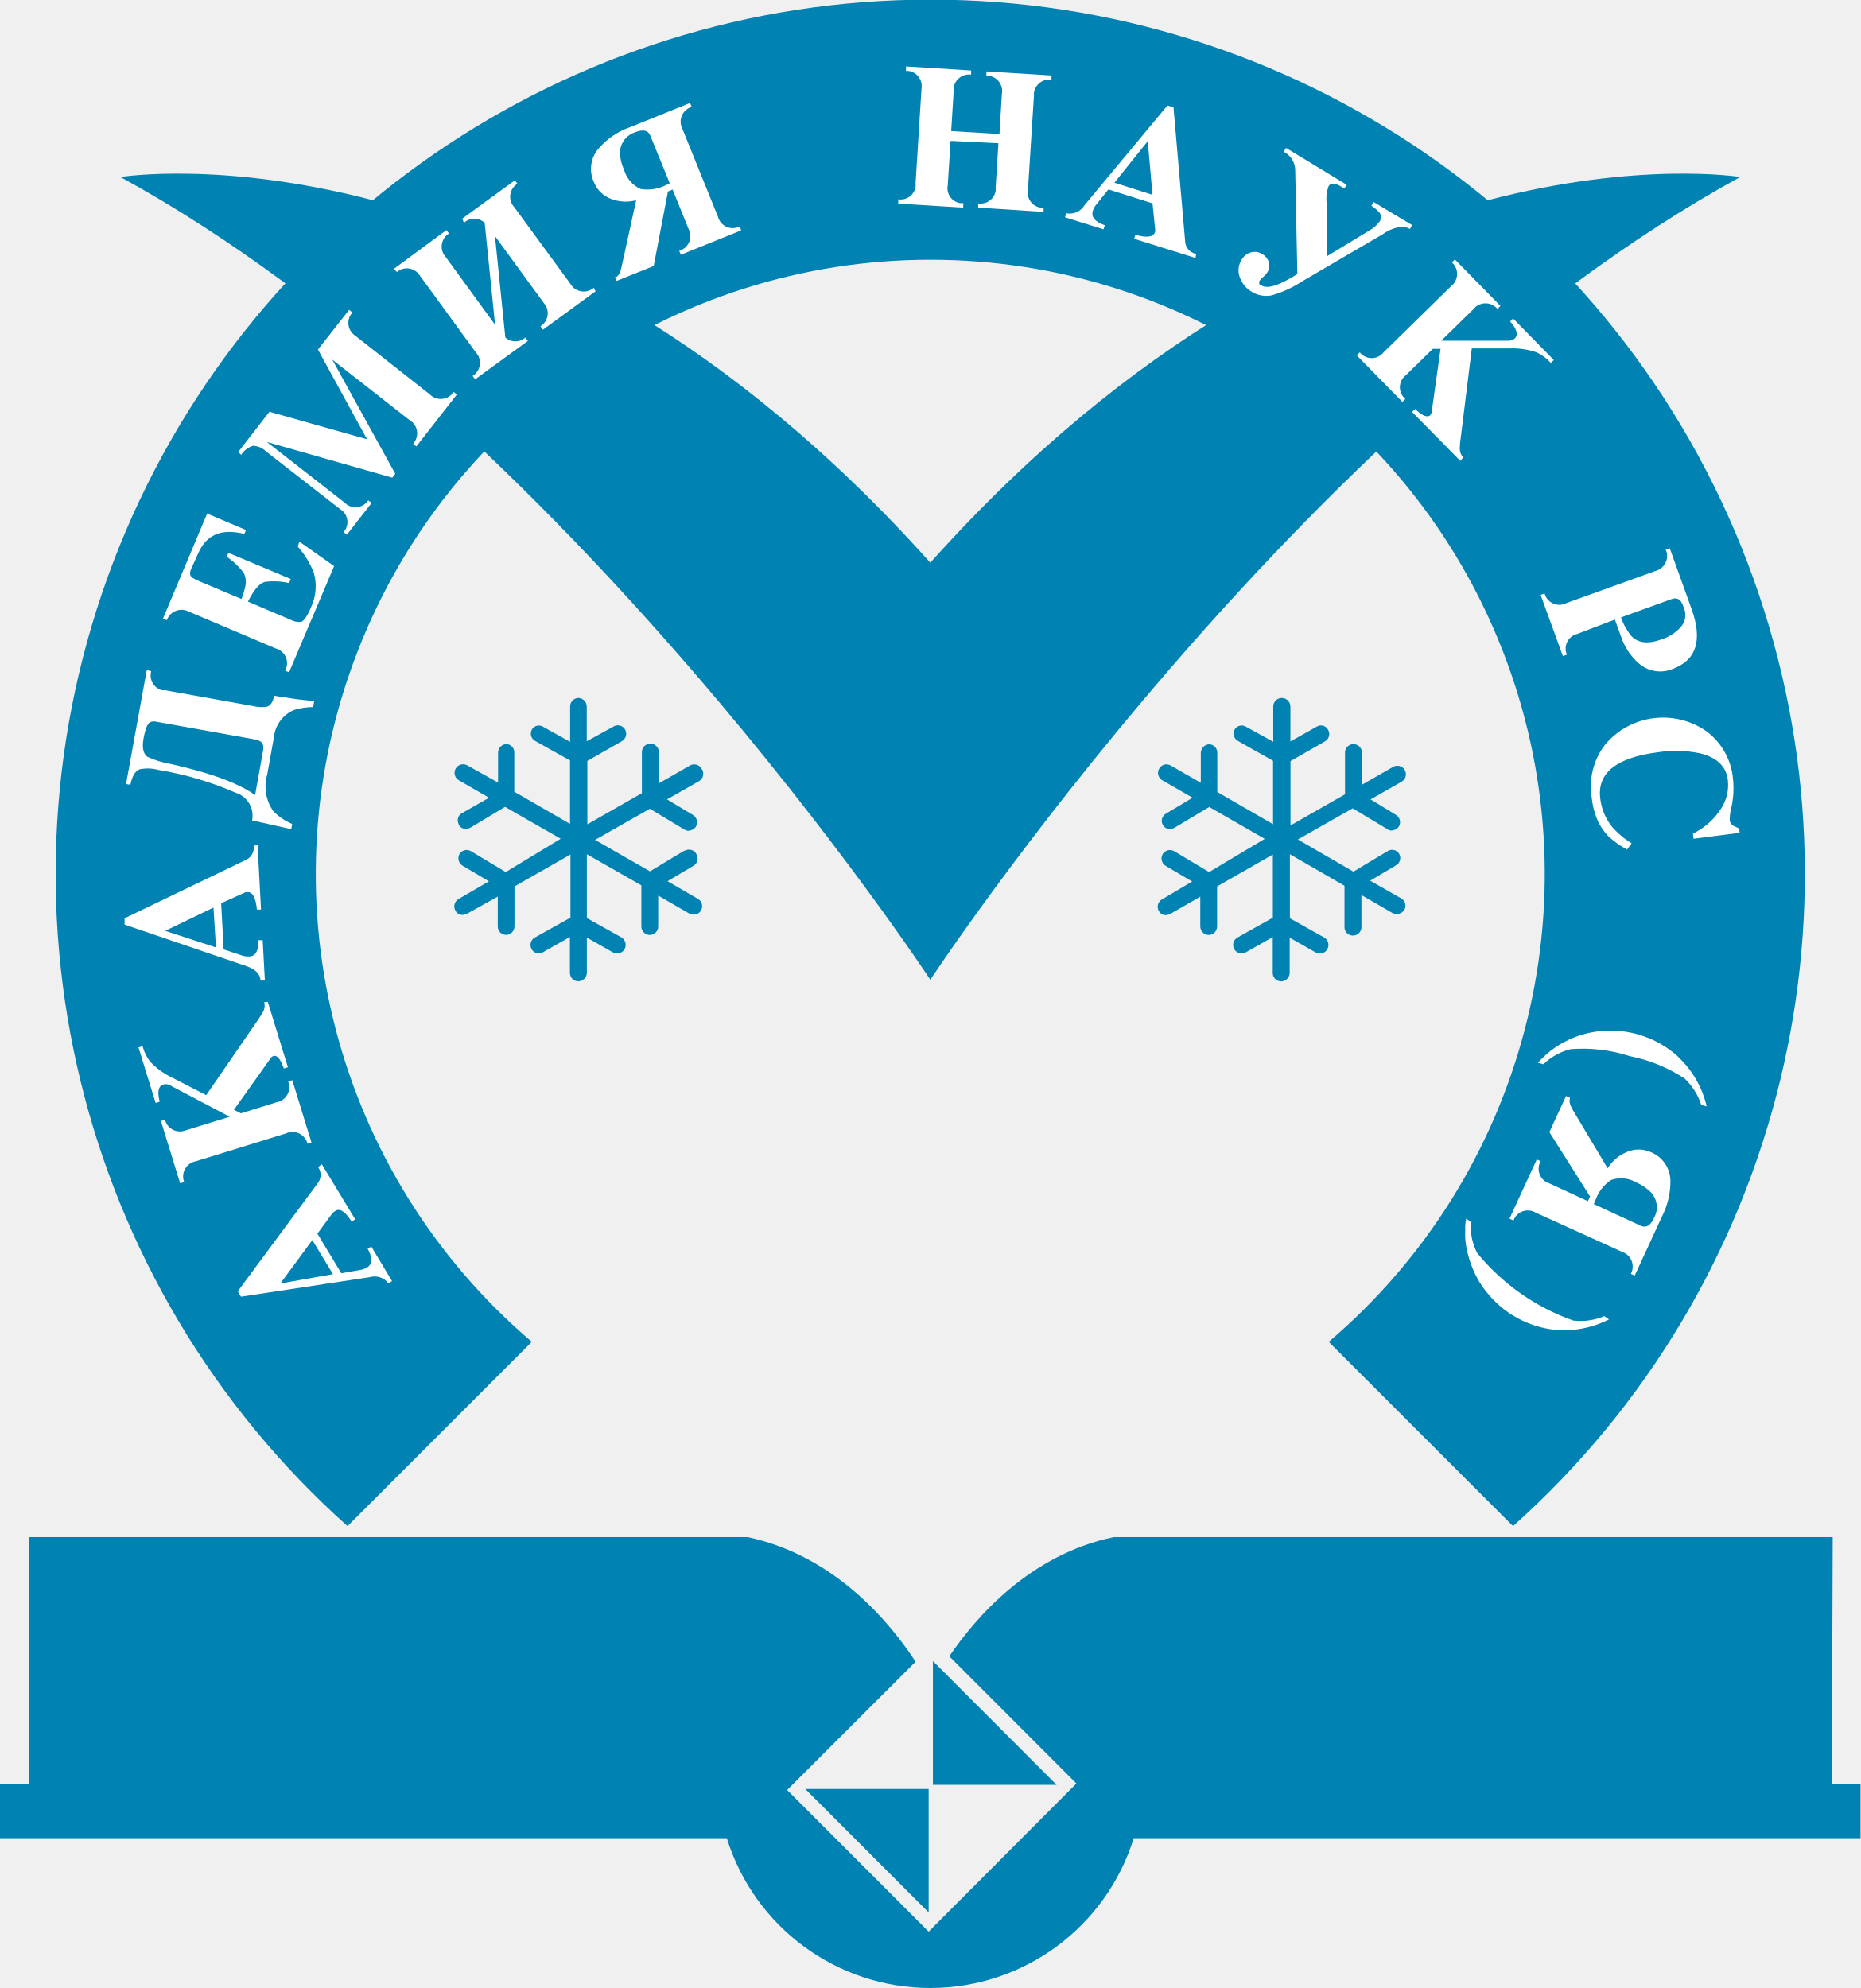
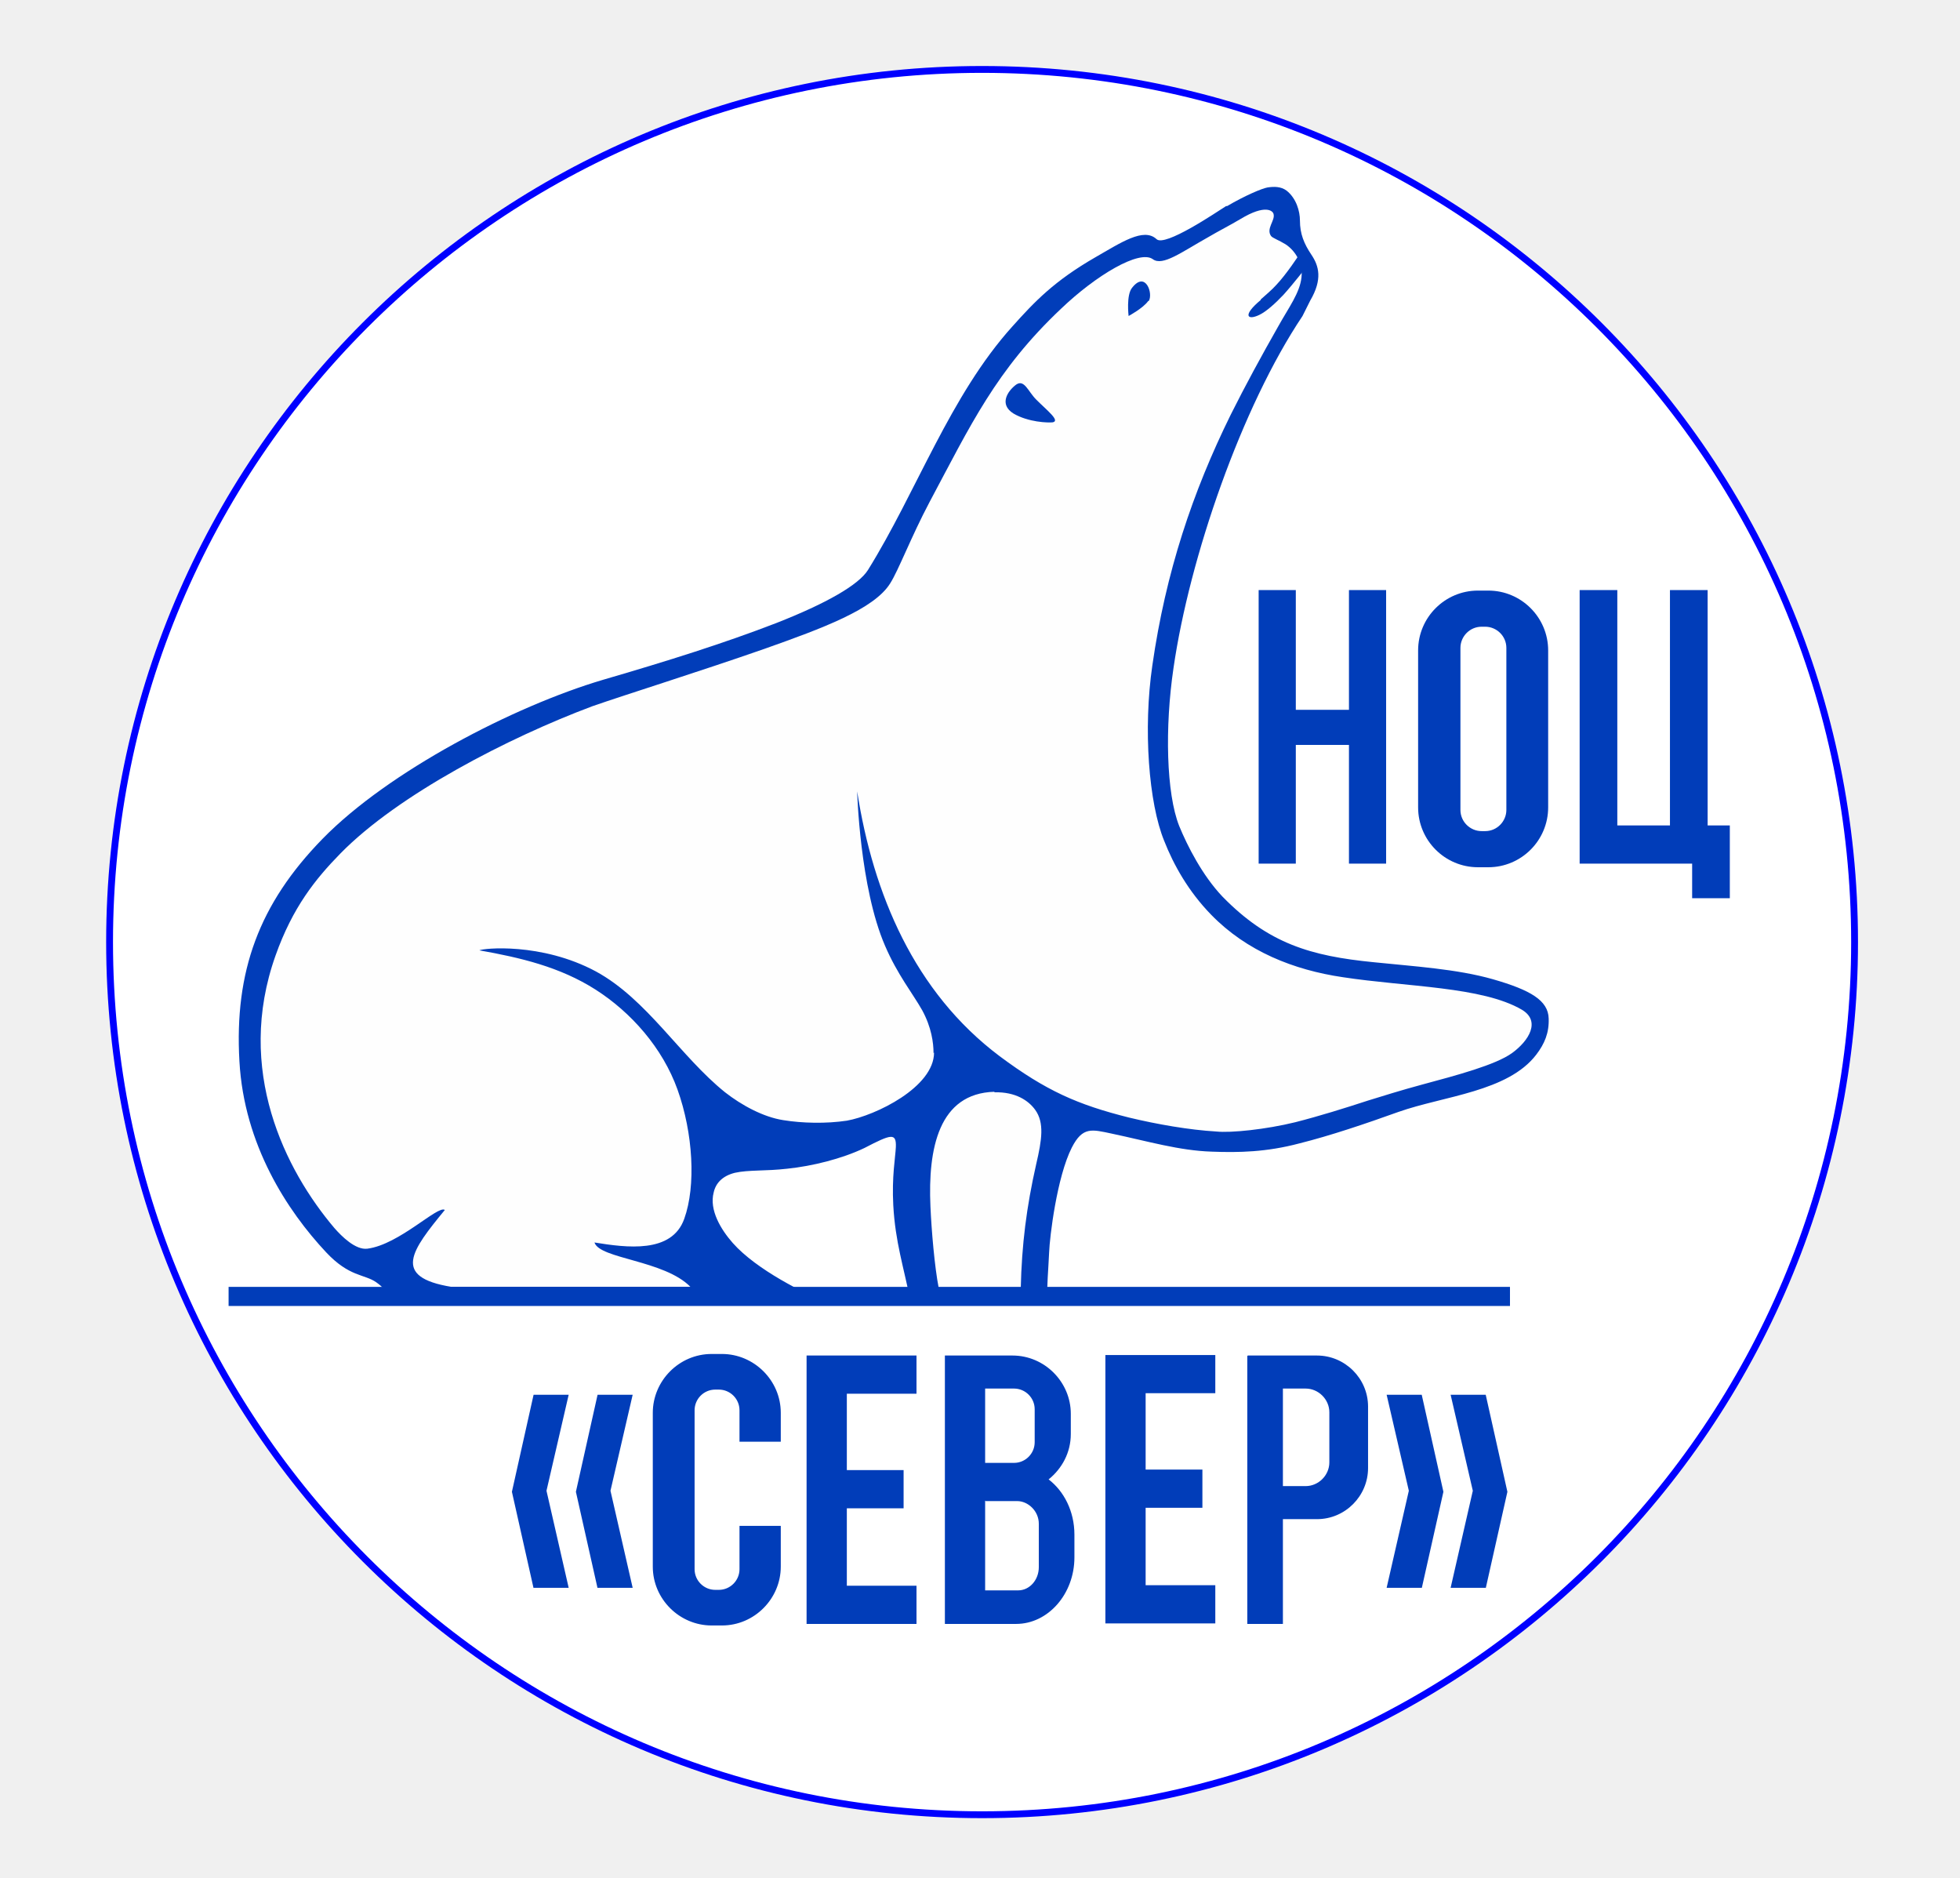
- <svg xmlns="http://www.w3.org/2000/svg" viewBox="0 0 179.19 191.49" version="1.1" id="svg1111" width="179.19" height="191.49">
-   <defs id="defs987">
-     <style id="style985">.cls-1{fill:#0082b3;}.cls-2{fill:#fff;}</style>
+ <svg xmlns="http://www.w3.org/2000/svg" xml:space="preserve" width="67.536mm" height="64.699mm" style="shape-rendering:geometricPrecision; text-rendering:geometricPrecision; image-rendering:optimizeQuality; fill-rule:evenodd; clip-rule:evenodd" viewBox="0 0 2909 2787" version="1.1" id="svg126">
+   <defs id="defs99">
+     <style type="text/css" id="style97">
+    
+     .fil2 {fill:#013DB9}
+     .fil0 {fill:#FEFEFE;fill-rule:nonzero}
+     .fil1 {fill:#013DB9;fill-rule:nonzero}
+    
+   </style>
  </defs>
-   <path class="cls-1" d="m 33.47,147 17.75,-17.75 a 59.18,59.18 0 1 1 76.75,0 L 145.72,147 a 84.23,84.23 0 1 0 -112.25,0 z" id="path991" style="fill:#0082b3" />
-   <path class="cls-1" d="m 89.6,54.2 c -38.94,-43.5 -78,-37.15 -78,-37.15 42.5,23.25 78,77.32 78,77.32 0,0 35.52,-54.07 78,-77.32 0.02,0 -39.07,-6.35 -78,37.15 z" id="path993" style="fill:#0082b3" />
-   <path class="cls-1" d="m 62.57,90.06 a 0.82,0.82 0 0 0 0.82,-0.8 v 0 -3 l 3,1.74 a 0.8,0.8 0 0 0 0.43,0.09 0.76,0.76 0 0 0 0.69,-0.39 0.81,0.81 0 0 0 -0.28,-1.11 v 0 l -2.94,-1.71 2.49,-1.48 a 0.81,0.81 0 0 0 0.3,-1.11 v 0 A 0.78,0.78 0 0 0 66,81.93 h -0.08 l -3.32,2 -5.29,-3.03 5.28,-3 3.32,2 a 0.67,0.67 0 0 0 0.39,0.12 0.91,0.91 0 0 0 0.72,-0.39 0.82,0.82 0 0 0 -0.27,-1.12 v 0 L 64.24,77 l 3,-1.71 a 0.84,0.84 0 0 0 0.42,-1.1 l -0.09,-0.15 a 0.82,0.82 0 0 0 -1.11,-0.31 v 0 l -3,1.72 v -3 a 0.82,0.82 0 1 0 -1.64,0 v 3.95 l -5.25,3 V 73.29 L 59.88,71.4 A 0.83,0.83 0 0 0 60.21,70.28 0.8,0.8 0 0 0 59.06,70 v 0 l -2.55,1.4 v -3.34 a 0.83,0.83 0 0 0 -0.83,-0.83 v 0 a 0.82,0.82 0 0 0 -0.77,0.83 v 3.4 L 52.3,70 a 0.77,0.77 0 0 0 -1.06,0.25 v 0 a 0.8,0.8 0 0 0 0.27,1.1 v 0 l 3.39,1.9 v 6.11 l -5.37,-3.1 V 72.5 a 0.79,0.79 0 0 0 -0.75,-0.83 v 0 a 0.83,0.83 0 0 0 -0.81,0.83 v 2.88 L 45,73.72 a 0.82,0.82 0 0 0 -1.11,0.31 v 0 a 0.82,0.82 0 0 0 0.29,1.12 v 0 l 2.92,1.69 -2.6,1.48 a 0.78,0.78 0 0 0 -0.32,1.07 0.21,0.21 0 0 0 0,0.06 0.77,0.77 0 0 0 0.7,0.39 1.06,1.06 0 0 0 0.43,-0.12 l 3.33,-2 L 54,80.79 48.71,84 45.38,82 a 0.81,0.81 0 0 0 -1.12,0.25 v 0 a 0.84,0.84 0 0 0 0.28,1.13 l 2.55,1.51 -2.92,1.7 a 0.82,0.82 0 0 0 -0.31,1.12 v 0 a 0.77,0.77 0 0 0 0.7,0.42 A 1.48,1.48 0 0 0 45,88 l 2.94,-1.64 v 2.88 a 0.81,0.81 0 0 0 0.81,0.81 v 0 a 0.82,0.82 0 0 0 0.8,-0.82 v -3.85 l 5.39,-3.07 v 6.08 l -3.42,1.91 a 0.81,0.81 0 0 0 -0.33,1.1 v 0 a 0.74,0.74 0 0 0 0.69,0.42 0.93,0.93 0 0 0 0.4,-0.09 l 2.61,-1.48 v 3.45 a 0.81,0.81 0 0 0 0.8,0.82 v 0 a 0.83,0.83 0 0 0 0.83,-0.81 v 0 -3.4 l 2.52,1.43 a 0.86,0.86 0 0 0 0.39,0.09 0.78,0.78 0 0 0 0.73,-0.42 0.84,0.84 0 0 0 -0.33,-1.13 v 0 l -3.31,-1.85 v -6.15 l 5.25,3 v 3.89 a 0.83,0.83 0 0 0 0.8,0.89 z" id="path995" style="fill:#0082b3" />
-   <path class="cls-1" d="m 129.49,85.32 v 3.89 a 0.81,0.81 0 0 0 0.72,0.9 0.82,0.82 0 0 0 0.91,-0.72 v -3.18 l 3,1.74 a 0.89,0.89 0 0 0 1.13,-0.3 0.81,0.81 0 0 0 -0.29,-1.11 v 0 l -3,-1.71 2.49,-1.48 a 0.81,0.81 0 0 0 0.31,-1.1 v 0 a 0.79,0.79 0 0 0 -1.08,-0.29 v 0 l -3.33,2 -5.35,-3.1 5.28,-3 3.33,2 A 0.64,0.64 0 0 0 134,80 a 0.93,0.93 0 0 0 0.73,-0.39 0.82,0.82 0 0 0 -0.29,-1.12 v 0 L 132,77 l 3,-1.71 a 0.83,0.83 0 0 0 0.29,-1.13 0.82,0.82 0 0 0 -1.12,-0.29 l -3,1.72 v -3 a 0.83,0.83 0 0 0 -0.73,-0.91 0.82,0.82 0 0 0 -0.9,0.73 0.54,0.54 0 0 0 0,0.18 v 3.92 l -5.25,3 v -6.2 l 3.3,-1.89 a 0.81,0.81 0 0 0 0.33,-1.11 v 0 A 0.78,0.78 0 0 0 126.8,70 l -2.52,1.42 v -3.36 a 0.83,0.83 0 0 0 -0.83,-0.83 v 0 a 0.82,0.82 0 0 0 -0.82,0.82 v 0 3.4 L 120,70 a 0.79,0.79 0 0 0 -1.08,0.25 c 0,0 0,0 0,0 a 0.81,0.81 0 0 0 0.29,1.11 v 0 l 3.4,1.92 v 6.11 l -5.37,-3.1 v -3.77 a 0.81,0.81 0 0 0 -0.77,-0.83 v 0 a 0.85,0.85 0 0 0 -0.82,0.83 v 2.88 l -2.89,-1.66 a 0.8,0.8 0 0 0 -1.11,0.29 v 0 a 0.81,0.81 0 0 0 0.28,1.12 v 0 l 2.93,1.69 -2.56,1.53 a 0.8,0.8 0 0 0 -0.31,1.09 v 0 a 0.77,0.77 0 0 0 0.7,0.39 0.93,0.93 0 0 0 0.43,-0.12 l 3.34,-2 5.35,3.07 -5.36,3.2 -3.34,-2 a 0.82,0.82 0 0 0 -1.13,0.27 v 0 a 0.84,0.84 0 0 0 0.28,1.13 l 2.56,1.51 -2.91,1.72 a 0.81,0.81 0 0 0 -0.31,1.1 v 0 a 0.74,0.74 0 0 0 0.69,0.42 1.66,1.66 0 0 0 0.42,-0.12 l 2.89,-1.66 v 2.88 a 0.83,0.83 0 0 0 0.82,0.81 v 0 a 0.82,0.82 0 0 0 0.8,-0.82 v -3.86 l 5.37,-3.07 v 6.08 l -3.4,1.91 a 0.81,0.81 0 0 0 -0.32,1.11 v 0 a 0.77,0.77 0 0 0 0.7,0.42 0.93,0.93 0 0 0 0.4,-0.09 l 2.61,-1.48 v 3.45 a 0.81,0.81 0 0 0 0.8,0.82 v 0 a 0.83,0.83 0 0 0 0.83,-0.81 v 0 -3.4 l 2.52,1.43 a 0.79,0.79 0 0 0 0.38,0.09 0.78,0.78 0 0 0 0.73,-0.42 0.83,0.83 0 0 0 -0.31,-1.12 v 0 l -3.3,-1.85 v -6.17 z" id="path997" style="fill:#0082b3" />
-   <path class="cls-1" d="m 176.51,148.06 h -69.25 c -8.1,1.7 -13.31,7.76 -15.83,11.48 l 12.24,12.25 -14.23,14.27 -13.63,-13.64 12.37,-12.36 c -2.38,-3.65 -7.69,-10.2 -16.17,-12 H 2.76 v 23.76 H 0 v 5.24 h 70 a 20.52,20.52 0 0 0 39.19,0 h 70 v -5.22 h -2.76 z" id="path999" style="fill:#0082b3" />
-   <polygon class="cls-1" points="89.85,160 89.85,171.92 101.76,171.92 " id="polygon1001" style="fill:#0082b3" />
-   <polygon class="cls-1" points="89.44,184.21 89.44,172.32 77.56,172.32 " id="polygon1003" style="fill:#0082b3" />
-   <path class="cls-2" d="m 31,112.15 3.21,5.3 -0.35,0.21 c -0.63,-1 -1.16,-1.32 -1.6,-1 a 1.2,1.2 0 0 0 -0.29,0.26 l -1.4,1.91 2.3,3.81 1.84,-0.32 a 1.7,1.7 0 0 0 0.64,-0.23 c 0.53,-0.32 0.55,-0.92 0.06,-1.81 l 0.35,-0.21 2,3.33 -0.35,0.21 A 1.67,1.67 0 0 0 35.6,123.02 L 23.21,124.9 22.9,124.38 30.58,114 a 1.29,1.29 0 0 0 0.08,-1.55 v -0.06 z m -0.92,7.3 -3.08,4.18 5.07,-0.9 z" id="path1005" style="fill:#ffffff" />
-   <path class="cls-2" d="m 25.79,96.5 1.94,6.3 -0.39,0.12 c -0.32,-0.91 -0.66,-1.31 -1,-1.2 a 0.45,0.45 0 0 0 -0.25,0.18 l -3.56,5 0.67,0.34 3.45,-1.07 a 1.47,1.47 0 0 0 1.19,-1.7 1.67,1.67 0 0 0 -0.08,-0.3 l 0.39,-0.12 1.85,6 -0.39,0.12 a 1.48,1.48 0 0 0 -1.77,-1.1 1.33,1.33 0 0 0 -0.28,0.1 l -8.71,2.69 a 1.49,1.49 0 0 0 -1.19,1.74 1.12,1.12 0 0 0 0.08,0.26 l -0.39,0.12 -1.85,-6 0.39,-0.12 a 1.48,1.48 0 0 0 1.8,1.08 l 0.25,-0.08 4.18,-1.29 -5.69,-3 a 0.81,0.81 0 0 0 -0.69,-0.11 c -0.49,0.15 -0.61,0.7 -0.36,1.66 l -0.39,0.12 -1.65,-5.35 0.39,-0.12 a 4.16,4.16 0 0 0 0.72,1.48 7.06,7.06 0 0 0 2.17,1.57 l 3.24,1.67 5,-7.27 c 0.18,-0.26 0.34,-0.52 0.5,-0.79 a 1.33,1.33 0 0 0 0.09,-0.9 z" id="path1007" style="fill:#ffffff" />
-   <path class="cls-2" d="m 24.81,81.42 0.33,6.19 h -0.4 c -0.1,-1.15 -0.41,-1.71 -0.91,-1.68 a 0.8,0.8 0 0 0 -0.38,0.1 L 21.3,87 l 0.24,4.45 1.78,0.59 a 1.87,1.87 0 0 0 0.67,0.09 c 0.62,0 0.92,-0.55 0.91,-1.57 h 0.4 l 0.21,3.89 H 25.1 C 25.05,93.82 24.61,93.37 23.79,93.08 L 12,89.06 v -0.61 l 11.64,-5.6 a 1.3,1.3 0 0 0 0.8,-1.33 v -0.08 z m -4.25,6 -4.65,2.24 4.89,1.6 z" id="path1009" style="fill:#ffffff" />
-   <path class="cls-2" d="m 14.56,64.66 a 1.49,1.49 0 0 0 1,1.82 1.57,1.57 0 0 0 0.3,0 l 8.52,1.53 a 3.35,3.35 0 0 0 1.34,0.06 c 0.34,-0.11 0.57,-0.46 0.67,-1 V 67 l 0.28,0.06 1.85,0.28 1.74,0.2 -0.1,0.57 a 6.1,6.1 0 0 0 -1.85,0.28 3.21,3.21 0 0 0 -1.93,2.63 l -0.64,3.57 a 4.17,4.17 0 0 0 0.57,3.53 5.62,5.62 0 0 0 1.83,1.25 l -0.09,0.5 -3.77,-0.85 A 2.31,2.31 0 0 0 22.7,76.36 31.2,31.2 0 0 0 15.26,74.16 4,4 0 0 0 13.44,74.1 c -0.42,0.17 -0.72,0.67 -0.88,1.49 l -0.42,-0.07 2,-11 z m 9.64,6.5 -9.13,-1.64 a 0.88,0.88 0 0 0 -0.64,0.06 c -0.24,0.15 -0.45,0.68 -0.61,1.58 -0.16,0.9 0,1.49 0.4,1.75 a 8.61,8.61 0 0 0 2.18,0.67 c 3.79,0.84 6.52,1.83 8.17,3 l 0.76,-4.24 c 0.09,-0.52 0,-0.84 -0.4,-1 A 4.86,4.86 0 0 0 24.2,71.16 Z" id="path1011" style="fill:#ffffff" />
-   <path class="cls-2" d="m 28.83,52.17 3.35,2.36 -4.34,10.23 -0.38,-0.16 a 1.46,1.46 0 0 0 -0.57,-2 1.27,1.27 0 0 0 -0.32,-0.13 l -8.39,-3.56 a 1.5,1.5 0 0 0 -2,0.58 1.12,1.12 0 0 0 -0.11,0.25 l -0.37,-0.16 4.25,-10.11 3.74,1.58 -0.15,0.36 -0.32,-0.05 c -2,-0.42 -3.35,0.21 -4.1,1.87 l -0.71,1.58 c -0.18,0.39 -0.13,0.67 0.13,0.85 a 6,6 0 0 0 0.62,0.31 l 4.1,1.73 a 8.71,8.71 0 0 0 0.37,-1.23 2,2 0 0 0 -0.14,-1.26 6.88,6.88 0 0 0 -1.65,-1.58 l 0.16,-0.38 6,2.52 -0.16,0.39 a 6.54,6.54 0 0 0 -2.33,-0.11 c -0.51,0.13 -1.06,0.76 -1.63,1.9 l 4.07,1.73 A 1.74,1.74 0 0 0 29,59.9 c 0.27,-0.08 0.59,-0.54 0.94,-1.37 a 4.76,4.76 0 0 0 0.29,-3.34 8.26,8.26 0 0 0 -1.55,-2.54 z" id="path1013" style="fill:#ffffff" />
-   <path class="cls-2" d="m 44,38 -3.9,5 -0.32,-0.25 a 1.48,1.48 0 0 0 -0.05,-2.07 1.89,1.89 0 0 0 -0.27,-0.2 L 32,34.64 l 6.07,11 -0.29,0.37 -12.08,-3.44 7.51,5.86 a 1.45,1.45 0 0 0 2.06,0 2.2,2.2 0 0 0 0.2,-0.23 l 0.32,0.25 -2.38,3.05 -0.32,-0.25 A 1.45,1.45 0 0 0 33,49.22 l -0.22,-0.16 -7.16,-5.58 a 1.86,1.86 0 0 0 -1.27,-0.54 2.18,2.18 0 0 0 -1.13,0.87 l -0.27,-0.28 3,-3.87 9.4,2.65 -4.73,-8.64 3,-3.82 0.32,0.25 a 1.48,1.48 0 0 0 0.1,2.1 1.18,1.18 0 0 0 0.22,0.17 L 41.41,38 a 1.47,1.47 0 0 0 2.08,0 2.43,2.43 0 0 0 0.2,-0.25 z" id="path1015" style="fill:#ffffff" />
-   <path class="cls-2" d="m 57.36,28.06 -5.07,3.7 -0.24,-0.33 a 1.49,1.49 0 0 0 0.51,-2 2.35,2.35 0 0 0 -0.19,-0.25 l -4.7,-6.44 1,9.77 a 1.45,1.45 0 0 0 1.93,0 l 0.24,0.33 -5.08,3.7 -0.24,-0.33 a 1.49,1.49 0 0 0 0.51,-2 2.35,2.35 0 0 0 -0.19,-0.25 l -5.37,-7.37 a 1.49,1.49 0 0 0 -2,-0.56 1,1 0 0 0 -0.24,0.17 l -0.3,-0.3 5.07,-3.74 0.24,0.33 a 1.49,1.49 0 0 0 -0.48,2.05 1.84,1.84 0 0 0 0.17,0.22 l 4.75,6.52 -1,-9.82 a 1.48,1.48 0 0 0 -2,0 l -0.16,-0.4 5.07,-3.69 0.24,0.33 a 1.47,1.47 0 0 0 -0.49,2 1.08,1.08 0 0 0 0.18,0.24 l 5.41,7.39 a 1.48,1.48 0 0 0 2,0.57 1.51,1.51 0 0 0 0.26,-0.18 z" id="path1017" style="fill:#ffffff" />
-   <path class="cls-2" d="m 71.38,22.19 -5.81,2.35 -0.15,-0.38 a 1.47,1.47 0 0 0 1,-1.85 1.3,1.3 0 0 0 -0.1,-0.25 l -1.54,-3.8 -0.45,0.19 -1.37,7.17 -3.58,1.44 -0.15,-0.38 h 0.11 c 0.23,-0.09 0.41,-0.42 0.53,-1 l 1.4,-6.39 a 3.9,3.9 0 0 1 -2.39,-0.12 2.82,2.82 0 0 1 -1.68,-1.63 3,3 0 0 1 0.51,-3.3 7.12,7.12 0 0 1 3,-2 l 5.75,-2.32 0.16,0.38 a 1.48,1.48 0 0 0 -1,1.87 0.85,0.85 0 0 0 0.11,0.26 l 3.42,8.45 a 1.47,1.47 0 0 0 1.79,1.05 1.66,1.66 0 0 0 0.31,-0.12 z M 64.5,17.65 62.63,13.06 c -0.21,-0.52 -0.7,-0.62 -1.45,-0.32 a 2.09,2.09 0 0 0 -1.47,1.92 4.09,4.09 0 0 0 0.39,1.68 2.89,2.89 0 0 0 1.61,1.87 4,4 0 0 0 2.46,-0.39 z" id="path1019" style="fill:#ffffff" />
-   <path class="cls-2" d="m 91.55,13.57 -0.27,4.27 a 1.45,1.45 0 0 0 1.16,1.72 1.84,1.84 0 0 0 0.33,0 V 20 L 86.51,19.61 V 19.2 a 1.46,1.46 0 0 0 1.67,-1.2 1.3,1.3 0 0 0 0,-0.34 l 0.57,-9.1 a 1.49,1.49 0 0 0 -1.2,-1.72 1.46,1.46 0 0 0 -0.29,0 V 6.4 l 6.27,0.39 v 0.4 a 1.49,1.49 0 0 0 -1.68,1.27 1.31,1.31 0 0 0 0,0.28 l -0.24,3.89 4.65,0.28 0.23,-3.85 A 1.48,1.48 0 0 0 95.33,7.32 1.84,1.84 0 0 0 95,7.32 V 6.88 l 6.27,0.39 v 0.41 a 1.49,1.49 0 0 0 -1.69,1.26 1.31,1.31 0 0 0 0,0.28 L 99,18.32 a 1.46,1.46 0 0 0 1.19,1.68 1.66,1.66 0 0 0 0.32,0 v 0.41 L 94.21,20 v -0.41 a 1.46,1.46 0 0 0 1.68,-1.2 1.72,1.72 0 0 0 0,-0.32 l 0.27,-4.27 z" id="path1021" style="fill:#ffffff" />
-   <path class="cls-2" d="m 115.14,24.85 -5.91,-1.85 0.12,-0.38 c 1.11,0.3 1.74,0.22 1.89,-0.27 a 0.86,0.86 0 0 0 0,-0.39 l -0.24,-2.37 -4.25,-1.34 -1.17,1.46 a 1.77,1.77 0 0 0 -0.33,0.6 c -0.18,0.59 0.2,1.05 1.15,1.39 l -0.12,0.39 -3.71,-1.16 0.13,-0.39 a 1.64,1.64 0 0 0 1.74,-0.76 l 8,-9.62 0.58,0.18 1.12,12.88 a 1.27,1.27 0 0 0 1,1.22 h 0.07 z m -4.14,-6.08 -0.46,-5.17 -3.21,4 z" id="path1023" style="fill:#ffffff" />
-   <path class="cls-2" d="m 135.79,22.06 a 1.89,1.89 0 0 0 -0.6,-0.22 3.6,3.6 0 0 0 -2,0.71 l -7.71,4.51 a 11.21,11.21 0 0 1 -3,1.39 2.66,2.66 0 0 1 -1.93,-0.35 2.63,2.63 0 0 1 -1.13,-1.35 1.88,1.88 0 0 1 0.15,-1.71 1.51,1.51 0 0 1 0.91,-0.73 1.33,1.33 0 0 1 1.11,0.18 1.31,1.31 0 0 1 0.61,0.77 1.18,1.18 0 0 1 -0.16,1 1.88,1.88 0 0 1 -0.35,0.39 1.5,1.5 0 0 0 -0.35,0.36 0.34,0.34 0 0 0 0.08,0.49 h 0.08 c 0.57,0.35 1.67,0 3.28,-1 l 0.17,-0.1 -0.21,-10.12 a 2,2 0 0 0 -1.11,-1.66 l 0.23,-0.37 5.84,3.55 -0.22,0.36 -0.3,-0.18 c -0.61,-0.37 -1,-0.39 -1.22,-0.05 a 3.64,3.64 0 0 0 -0.19,1.64 v 5.13 l 4.12,-2.5 a 3.15,3.15 0 0 0 1,-0.89 0.72,0.72 0 0 0 -0.06,-0.87 4,4 0 0 0 -0.75,-0.62 l 0.22,-0.36 3.7,2.22 z" id="path1025" style="fill:#ffffff" />
-   <path class="cls-2" d="M 140.64,44.39 136,39.68 136.29,39.4 c 0.7,0.66 1.19,0.85 1.46,0.59 a 0.57,0.57 0 0 0 0.13,-0.27 l 0.86,-6.12 H 138 l -2.59,2.53 a 1.47,1.47 0 0 0 -0.29,2.06 1,1 0 0 0 0.23,0.24 l -0.29,0.28 -4.39,-4.48 0.29,-0.29 a 1.46,1.46 0 0 0 2.05,0.24 1.36,1.36 0 0 0 0.24,-0.24 l 6.51,-6.38 a 1.49,1.49 0 0 0 0.27,-2.08 2,2 0 0 0 -0.2,-0.21 l 0.29,-0.28 4.39,4.48 -0.29,0.29 a 1.49,1.49 0 0 0 -2.09,-0.21 1.34,1.34 0 0 0 -0.2,0.21 l -3.13,3.06 h 6.42 a 0.94,0.94 0 0 0 0.66,-0.21 c 0.37,-0.36 0.22,-0.91 -0.44,-1.65 l 0.29,-0.28 3.92,4 -0.29,0.28 a 4.16,4.16 0 0 0 -1.32,-1 7,7 0 0 0 -2.65,-0.4 h -3.64 l -1.08,8.73 a 5.84,5.84 0 0 0 -0.08,0.93 1.29,1.29 0 0 0 0.33,0.85 z" id="path1027" style="fill:#ffffff" />
-   <path class="cls-2" d="m 161.06,64.45 a 3.12,3.12 0 0 1 -3.12,-0.46 5.91,5.91 0 0 1 -1.84,-2.74 l -0.57,-1.57 -3.62,1.38 a 1.45,1.45 0 0 0 -1.08,1.76 1.13,1.13 0 0 0 0.08,0.24 l -0.39,0.14 -2.14,-5.9 0.38,-0.14 a 1.47,1.47 0 0 0 1.79,1.05 1.66,1.66 0 0 0 0.31,-0.12 L 159.43,55 a 1.5,1.5 0 0 0 1.09,-1.81 l -0.09,-0.25 0.38,-0.14 2.1,5.84 q 1.64,4.54 -1.85,5.81 z m -1,-2.87 a 4.15,4.15 0 0 0 1.73,-1.09 1.75,1.75 0 0 0 0.41,-1.88 l -0.12,-0.31 c -0.21,-0.58 -0.57,-0.78 -1.1,-0.59 l -4.86,1.76 a 5.8,5.8 0 0 0 1,1.8 c 0.65,0.68 1.62,0.79 2.93,0.31 z" id="path1029" style="fill:#ffffff" />
-   <path class="cls-2" d="m 156.7,81.83 a 9.06,9.06 0 0 1 -1.79,-1.27 5.43,5.43 0 0 1 -1.12,-1.72 7.32,7.32 0 0 1 -0.49,-2 6.6,6.6 0 0 1 1.3,-5.13 7.29,7.29 0 0 1 9.75,-1.27 6.4,6.4 0 0 1 2.56,4.62 8.57,8.57 0 0 1 -0.16,2.72 4.82,4.82 0 0 0 -0.16,1.25 0.7,0.7 0 0 0 0.33,0.5 l 0.57,0.27 0.06,0.42 -4.44,0.57 -0.06,-0.48 0.57,-0.33 a 6.62,6.62 0 0 0 2.08,-2 4.18,4.18 0 0 0 0.71,-2.85 c -0.16,-1.32 -1.06,-2.18 -2.69,-2.57 a 11.26,11.26 0 0 0 -4.05,-0.1 c -4,0.51 -5.85,2 -5.55,4.43 a 5.35,5.35 0 0 0 1.11,2.72 8.25,8.25 0 0 0 1.91,1.62 z" id="path1031" style="fill:#ffffff" />
-   <path class="cls-2" d="m 161.63,101.81 a 9.44,9.44 0 0 1 2.74,4.76 l -0.52,-0.13 a 6,6 0 0 0 -1.6,-2.55 14.83,14.83 0 0 0 -5.29,-2.16 14.65,14.65 0 0 0 -5.69,-0.67 5.67,5.67 0 0 0 -2.62,1.45 l -0.53,-0.14 a 9.1,9.1 0 0 1 3.53,-2.46 9.68,9.68 0 0 1 10,1.9 z" id="path1033" style="fill:#ffffff" />
-   <path class="cls-2" d="m 145.38,117.38 2.63,-5.7 0.37,0.17 a 1.47,1.47 0 0 0 0.53,2 1.36,1.36 0 0 0 0.3,0.13 l 3.72,1.72 0.21,-0.45 -3.92,-6.2 1.61,-3.48 0.37,0.17 v 0.1 c -0.1,0.23 0,0.59 0.28,1.08 l 3.35,5.61 a 4,4 0 0 1 1.82,-1.55 2.81,2.81 0 0 1 2.34,0 3,3 0 0 1 1.89,2.75 7.44,7.44 0 0 1 -0.82,3.46 l -2.62,5.68 -0.37,-0.17 a 1.49,1.49 0 0 0 -0.58,-2 l -0.25,-0.11 -8.33,-3.78 a 1.47,1.47 0 0 0 -2,0.45 1.23,1.23 0 0 0 -0.14,0.31 z m 8.12,-1.4 4.52,2.09 c 0.51,0.23 0.94,0 1.28,-0.76 a 2.1,2.1 0 0 0 -0.24,-2.4 4.34,4.34 0 0 0 -1.44,-1 2.93,2.93 0 0 0 -2.45,-0.25 3.81,3.81 0 0 0 -1.53,2 z" id="path1035" style="fill:#ffffff" />
-   <path class="cls-2" d="m 142.53,123.56 a 10.09,10.09 0 0 1 -1.26,-3.21 6.61,6.61 0 0 1 -0.15,-1.88 4,4 0 0 1 0.09,-1.09 l 0.44,0.32 a 5.68,5.68 0 0 0 0.62,3 21,21 0 0 0 9.25,6.5 6,6 0 0 0 3,-0.42 l 0.44,0.31 a 9.54,9.54 0 0 1 -5.27,1 9.88,9.88 0 0 1 -4.64,-1.82 10.32,10.32 0 0 1 -2.52,-2.71 z" id="path1037" style="fill:#ffffff" />
+   <circle style="fill:#ffffff;stroke:#0000ff;stroke-width:10.156" id="path132" cx="1457.581" cy="1398.081" r="1295.039" />
+   <g id="Layer_x0020_1" transform="matrix(0.7659884,0,0,0.7659884,339.1876,277.4515)">
+     <g id="_472555432">
+       <g id="g120">
+         <path class="fil0" d="m 1935,37 c 34,-20 67,-34 78,-36 v 0 c 13,-2 26,-2 37,6 19,15 26,40 26,58 0,26 8,45 22,66 15,22 22,48 -2,89 l -15,30 c -118,176 -219,468 -250,682 -17,115 -14,243 11,306 16,39 45,96 84,137 89,91 171,115 293,127 77,8 161,13 231,33 73,21 107,41 108,76 1,28 -8,49 -24,70 -55,72 -179,80 -267,111 -64,23 -132,46 -192,61 -64,17 -118,18 -170,16 -63,-2 -123,-20 -194,-35 -38,-8 -56,-14 -77,27 -29,57 -43,174 -44,203 -2,42 -4,56 -4,98 h -264 c -14,-71 -30,-117 -34,-189 -3,-56 4,-92 5,-113 1,-28 -9,-25 -61,2 -44,21 -101,35 -149,40 -43,5 -75,2 -102,8 -24,6 -37,20 -41,38 -9,34 14,72 37,98 46,52 139,98 188,118 l -791,-18 -65,13 c 0,0 7,-16 -23,-37 -23,-16 -52,-10 -97,-58 C 114,1984 30,1856 21,1694 11,1520 59,1389 182,1263 310,1132 553,1006 725,955 c 127,-37 235,-71 336,-110 97,-38 160,-74 178,-103 94,-151 159,-338 280,-472 43,-48 81,-88 161,-134 49,-28 93,-58 118,-35 16,16 116,-52 135,-64 z" id="path102" style="fill:#fefefe;fill-rule:nonzero" />
+         <path class="fil1" d="m 1935,37 c 34,-20 67,-34 78,-36 v 0 c 13,-2 26,-2 37,6 19,15 26,40 26,58 0,26 8,45 22,66 15,22 22,48 -2,89 l -15,30 c -118,176 -219,468 -250,682 -17,115 -14,243 11,306 16,39 45,96 84,137 89,91 171,115 293,127 77,8 161,13 231,33 73,21 107,41 108,76 1,28 -8,49 -24,70 -55,72 -179,80 -267,111 -64,23 -132,46 -192,61 -64,17 -118,18 -170,16 -63,-2 -123,-20 -194,-35 -38,-8 -56,-14 -77,27 -29,57 -43,174 -44,203 -2,42 -4,56 -4,98 h -264 c -14,-71 -30,-117 -34,-189 -3,-56 4,-92 5,-113 1,-28 -9,-25 -61,2 -44,21 -101,35 -149,40 -43,5 -75,2 -102,8 -24,6 -37,20 -41,38 -9,34 14,72 37,98 46,52 139,98 188,118 l -791,-18 -65,13 c 0,0 7,-16 -23,-37 -23,-16 -52,-10 -97,-58 C 114,1984 30,1856 21,1694 11,1520 59,1389 182,1263 310,1132 553,1006 725,955 c 127,-37 235,-71 336,-110 97,-38 160,-74 178,-103 94,-151 159,-338 280,-472 43,-48 81,-88 161,-134 49,-28 93,-58 118,-35 16,16 116,-52 135,-64 z m -569,1641 c 0,-20 -4,-50 -22,-83 -18,-32 -48,-69 -72,-125 -49,-113 -54,-299 -54,-299 31,199 111,389 276,513 90,67 151,94 251,119 54,13 117,24 169,27 28,3 96,-4 153,-18 47,-12 95,-27 141,-42 26,-8 64,-20 105,-31 67,-18 142,-38 174,-61 33,-24 56,-62 19,-84 -77,-45 -223,-44 -347,-63 -95,-14 -186,-50 -255,-121 -44,-45 -73,-97 -91,-143 -30,-73 -41,-217 -23,-340 26,-181 78,-336 152,-486 28,-56 59,-113 92,-171 20,-36 42,-65 45,-95 3,-26 -11,-51 -31,-64 -13,-8 -25,-12 -28,-16 -10,-14 8,-30 5,-42 -1,-7 -16,-20 -64,9 -20,12 -42,23 -64,36 -50,28 -87,56 -106,42 -26,-19 -110,31 -178,96 -126,119 -175,225 -255,375 -35,66 -60,132 -76,157 -31,50 -131,87 -244,127 -126,44 -267,88 -333,111 -163,61 -376,171 -488,285 -49,50 -93,105 -126,198 -79,222 19,416 114,528 14,16 41,43 64,40 62,-8 137,-85 150,-75 -64,78 -104,130 13,149 h 463 c -51,-52 -176,-54 -186,-86 62,10 150,22 174,-46 23,-64 17,-166 -13,-250 -29,-81 -90,-150 -159,-194 -69,-44 -146,-62 -225,-76 6,-4 120,-16 226,41 99,54 163,164 250,234 32,25 74,48 113,54 37,6 83,7 123,1 56,-10 169,-65 169,-132 z m 118,75 c -108,3 -129,110 -124,222 2,46 8,117 16,158 l 159,1 c 2,-85 11,-157 30,-241 11,-47 16,-80 -2,-105 -13,-18 -38,-35 -79,-34 z" id="path104" style="fill:#013db9;fill-rule:nonzero" />
+         <path class="fil1" d="m 2000,218 c 10,-9 22,-19 30,-28 20,-21 44,-58 44,-58 l 16,21 c 0,0 -26,34 -46,56 -16,17 -34,33 -47,39 -23,11 -33,1 3,-29 z" id="path106" style="fill:#013db9;fill-rule:nonzero" />
+         <path class="fil2" d="m 1782,221 c -10,14 -38,29 -38,29 0,0 -5,-41 7,-55 26,-33 41,12 32,26 z" id="path108" style="fill:#013db9" />
+         <path class="fil2" d="m 1526,383 c -16,12 -34,38 -5,56 29,17 67,18 76,17 15,-3 -11,-23 -32,-44 -16,-16 -23,-40 -39,-29 z" id="path110" style="fill:#013db9" />
+         <rect class="fil2" y="2131" width="2483" height="37" id="rect112" x="0" style="fill:#013db9" />
+         <polygon class="fil2" points="2171,1013 2171,781 2243,781 2243,1311 2171,1311 2171,1081 2068,1081 2068,1311 1996,1311 1996,781 2068,781 2068,1013 " id="polygon114" style="fill:#013db9" />
+         <polygon class="fil2" points="2793,1237 2793,781 2866,781 2866,1237 2909,1237 2909,1256 2909,1311 2909,1378 2836,1378 2836,1311 2793,1311 2691,1311 2633,1311 2618,1311 2618,781 2691,781 2691,1237 " id="polygon116" style="fill:#013db9" />
+         <path class="fil2" d="m 2421,782 h 20 c 64,0 116,52 116,116 v 304 c 0,64 -52,116 -116,116 h -20 c -64,0 -116,-52 -116,-116 V 898 c 0,-64 52,-116 116,-116 z m 7,70 h 7 c 22,0 41,18 41,41 v 314 c 0,22 -18,41 -41,41 h -7 c -22,0 -41,-18 -41,-41 V 893 c 0,-22 18,-41 41,-41 z" id="path118" style="fill:#013db9" />
+       </g>
+       <path class="fil2" d="m 1975,2264 h 10 58 66 c 54,0 99,44 99,99 v 119 c 0,54 -44,99 -99,99 h -66 v 203 h -69 v -519 z m 461,451 42,-187 -42,-188 h -68 l 43,186 -43,188 h 68 z m -124,0 42,-187 -42,-188 h -68 l 43,186 -43,188 h 68 z m -1721,0 -42,-187 42,-188 h 68 l -43,186 43,188 h -68 z m 124,0 -42,-187 42,-188 h 68 l -43,186 43,188 h -68 z m 221,-454 h 20 c 62,0 114,51 114,114 v 56 h -80 v -61 c 0,-22 -18,-40 -40,-40 h -7 c -22,0 -40,18 -40,40 v 308 c 0,22 18,40 40,40 h 7 c 22,0 40,-18 40,-40 v -84 h 80 v 79 c 0,62 -51,114 -114,114 h -20 c -62,0 -114,-51 -114,-114 v -298 c 0,-62 51,-114 114,-114 z m 262,449 h 135 v 74 h -213 v 0 -74 -372 -74 h 78 135 v 74 h -135 v 148 h 110 v 74 h -110 z m 190,-446 h 12 v 0 h 119 c 62,0 113,51 113,113 v 39 c 0,36 -17,67 -43,88 30,23 50,62 50,107 v 44 c 0,71 -51,129 -113,129 h -60 -66 -12 v -519 z m 78,65 v 143 h 56 c 22,0 40,-18 40,-40 v -64 c 0,-22 -18,-40 -40,-40 h -56 z m 0,216 v 174 h 64 c 22,0 40,-20 40,-45 v -84 c 0,-25 -21,-44 -42,-44 h -61 z m 311,164 h 135 v 74 h -213 v 0 -74 -372 -74 h 78 135 v 74 h -135 v 148 h 110 v 74 h -110 z m 266,-382 v 190 h 44 c 25,0 46,-21 46,-46 v -97 c 0,-25 -21,-46 -46,-46 h -44 z" id="path122" style="fill:#013db9" />
+     </g>
+   </g>
</svg>
